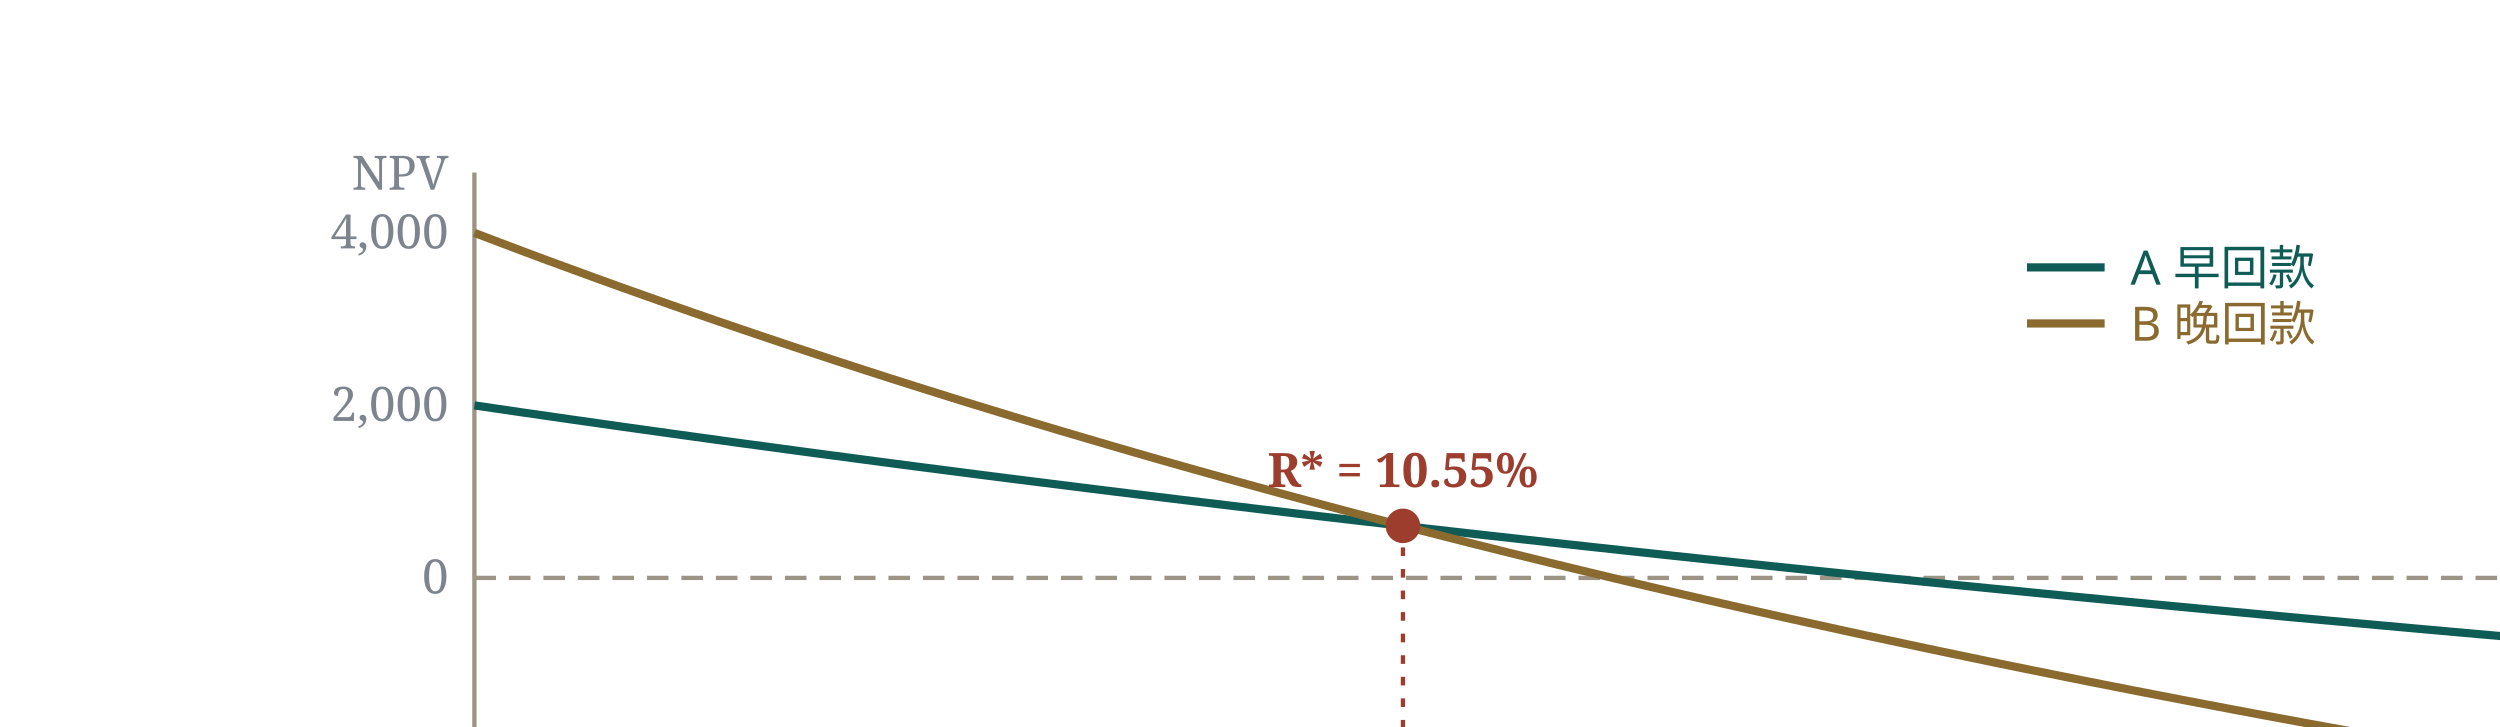
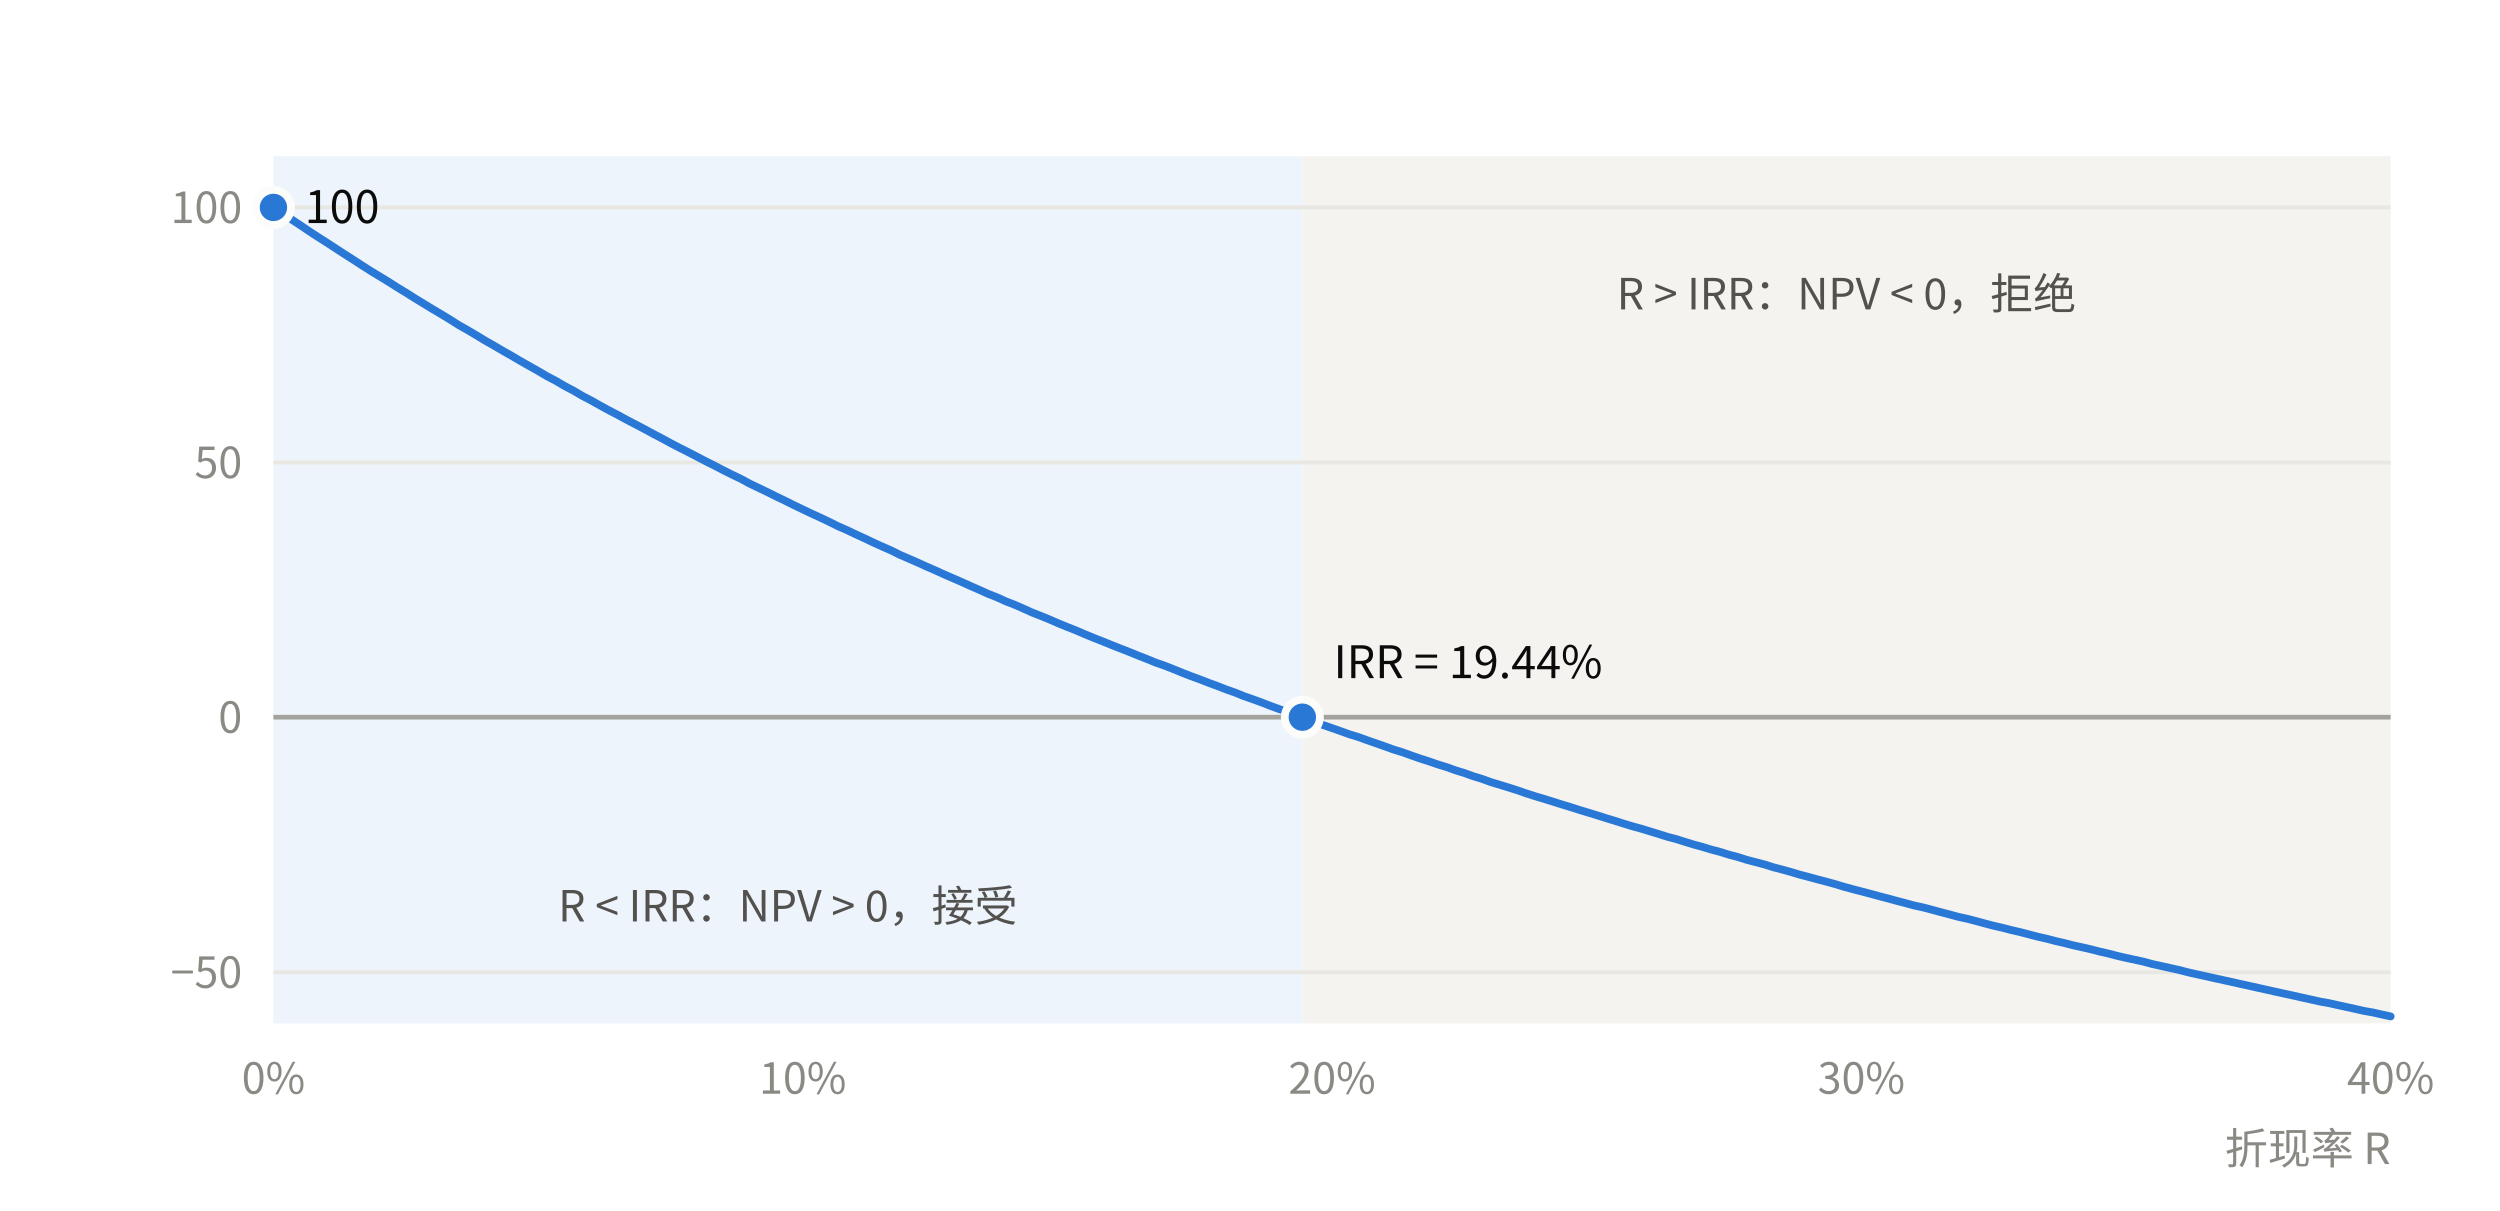
- <svg xmlns="http://www.w3.org/2000/svg" aria-label="两条 NPV 曲线在交叉利率处相交" role="img" viewbox="60 0 590 215">
-   <line stroke="#9c9585" stroke-width="1" x1="110" x2="110" y1="40" y2="190.00" />
-   <text fill="#7d848e" font-family="Georgia, serif" font-size="11" text-anchor="end" x="104" y="44">NPV</text>
-   <line stroke="#9c9585" stroke-dasharray="5 3" stroke-width="1" x1="110" x2="630" y1="134.00" y2="134.00" />
-   <text fill="#7d848e" font-family="Georgia, serif" font-size="11" text-anchor="end" x="104" y="57.60">4,000</text>
-   <text fill="#7d848e" font-family="Georgia, serif" font-size="11" text-anchor="end" x="104" y="97.60">2,000</text>
-   <text fill="#7d848e" font-family="Georgia, serif" font-size="11" text-anchor="end" x="104" y="137.60">0</text>
-   <text fill="#7d848e" font-family="Georgia, serif" font-size="11" text-anchor="end" x="104" y="187.60">−2,500</text>
-   <polyline fill="none" points="110.00,94.00 115.67,94.83 121.33,95.66 127.00,96.47 132.67,97.29 138.33,98.09 144.00,98.90 149.67,99.69 155.33,100.48 161.00,101.27 166.67,102.05 172.33,102.83 178.00,103.59 183.67,104.36 189.33,105.12 195.00,105.87 200.67,106.62 206.33,107.37 212.00,108.11 217.67,108.84 223.33,109.57 229.00,110.30 234.67,111.02 240.33,111.73 246.00,112.44 251.67,113.15 257.33,113.85 263.00,114.55 268.67,115.24 274.33,115.93 280.00,116.61 285.67,117.29 291.33,117.97 297.00,118.64 302.67,119.31 308.33,119.97 314.00,120.63 319.67,121.28 325.33,121.93 331.00,122.58 336.67,123.22 342.33,123.86 348.00,124.49 353.67,125.12 359.33,125.75 365.00,126.37 370.67,126.99 376.33,127.61 382.00,128.22 387.67,128.83 393.33,129.43 399.00,130.03 404.67,130.63 410.33,131.22 416.00,131.81 421.67,132.40 427.33,132.98 433.00,133.56 438.67,134.14 444.33,134.71 450.00,135.28 455.67,135.85 461.33,136.41 467.00,136.97 472.67,137.53 478.33,138.08 484.00,138.63 489.67,139.18 495.33,139.72 501.00,140.27 506.67,140.80 512.33,141.34 518.00,141.87 523.67,142.40 529.33,142.93 535.00,143.45 540.67,143.97 546.33,144.49 552.00,145.00 557.67,145.51 563.33,146.02 569.00,146.53 574.67,147.03 580.33,147.53 586.00,148.03 591.67,148.52 597.33,149.02 603.00,149.51 608.67,149.99 614.33,150.48 620.00,150.96" stroke="#0f5c56" stroke-width="1.9" />
-   <polyline fill="none" points="110.00,54.00 115.67,56.15 121.33,58.29 127.00,60.40 132.67,62.48 138.33,64.55 144.00,66.59 149.67,68.61 155.33,70.61 161.00,72.59 166.67,74.55 172.33,76.48 178.00,78.40 183.67,80.30 189.33,82.17 195.00,84.03 200.67,85.87 206.33,87.69 212.00,89.49 217.67,91.27 223.33,93.04 229.00,94.78 234.67,96.51 240.33,98.22 246.00,99.92 251.67,101.59 257.33,103.25 263.00,104.90 268.67,106.53 274.33,108.14 280.00,109.73 285.67,111.31 291.33,112.87 297.00,114.42 302.67,115.95 308.33,117.47 314.00,118.97 319.67,120.46 325.33,121.94 331.00,123.39 336.67,124.84 342.33,126.27 348.00,127.69 353.67,129.09 359.33,130.48 365.00,131.86 370.67,133.22 376.33,134.58 382.00,135.91 387.67,137.24 393.33,138.55 399.00,139.85 404.67,141.14 410.33,142.42 416.00,143.68 421.67,144.93 427.33,146.18 433.00,147.41 438.67,148.62 444.33,149.83 450.00,151.03 455.67,152.21 461.33,153.39 467.00,154.55 472.67,155.70 478.33,156.84 484.00,157.98 489.67,159.10 495.33,160.21 501.00,161.31 506.67,162.40 512.33,163.48 518.00,164.56 523.67,165.62 529.33,166.67 535.00,167.72 540.67,168.75 546.33,169.78 552.00,170.79 557.67,171.80 563.33,172.80 569.00,173.79 574.67,174.77 580.33,175.74 586.00,176.71 591.67,177.66 597.33,178.61 603.00,179.55 608.67,180.48 614.33,181.40 620.00,182.32" stroke="#8a6a2f" stroke-width="1.9" />
-   <line stroke="#0f5c56" stroke-width="1.9" x1="470" x2="488" y1="62.00" y2="62.00" />
-   <text fill="#0f5c56" font-family="Microsoft YaHei, sans-serif" font-size="11" x="494" y="66.00">A 早回款</text>
-   <line stroke="#8a6a2f" stroke-width="1.9" x1="470" x2="488" y1="75.00" y2="75.00" />
-   <text fill="#8a6a2f" font-family="Microsoft YaHei, sans-serif" font-size="11" x="494" y="79.00">B 晚回款</text>
-   <circle cx="325.3" cy="121.93" fill="#9c3d2e" r="4" />
-   <line stroke="#9c3d2e" stroke-dasharray="2 3" stroke-width="1" x1="325.3" x2="325.3" y1="121.93" y2="184.00" />
-   <text fill="#9c3d2e" font-family="Georgia, serif" font-size="11" font-weight="bold" text-anchor="middle" x="325.3" y="112.93">R* = 10.55%</text>
-   <line stroke="#9c9585" stroke-width="1" x1="110" x2="620" y1="190.00" y2="190.00" />
-   <line stroke="#9c9585" x1="110.0" x2="110.0" y1="190.00" y2="193.30" />
-   <text fill="#7d848e" font-family="Georgia, serif" font-size="11" text-anchor="middle" x="110.0" y="204.50">0%</text>
-   <line stroke="#9c9585" x1="212.0" x2="212.0" y1="190.00" y2="193.30" />
-   <text fill="#7d848e" font-family="Georgia, serif" font-size="11" text-anchor="middle" x="212.0" y="204.50">5%</text>
-   <line stroke="#9c9585" x1="314.0" x2="314.0" y1="190.00" y2="193.30" />
-   <text fill="#7d848e" font-family="Georgia, serif" font-size="11" text-anchor="middle" x="314.0" y="204.50">10%</text>
-   <line stroke="#9c9585" x1="416.0" x2="416.0" y1="190.00" y2="193.30" />
-   <text fill="#7d848e" font-family="Georgia, serif" font-size="11" text-anchor="middle" x="416.0" y="204.50">15%</text>
-   <line stroke="#9c9585" x1="518.0" x2="518.0" y1="190.00" y2="193.30" />
-   <text fill="#7d848e" font-family="Georgia, serif" font-size="11" text-anchor="middle" x="518.0" y="204.50">20%</text>
-   <line stroke="#9c9585" x1="620.0" x2="620.0" y1="190.00" y2="193.30" />
-   <text fill="#7d848e" font-family="Georgia, serif" font-size="11" text-anchor="middle" x="620.0" y="204.50">25%</text>
-   <text fill="#7d848e" font-family="Georgia, serif" font-size="11" x="641" y="204.50">R</text>
+ <svg xmlns="http://www.w3.org/2000/svg" viewBox="0 0 640 310" width="640" height="310" font-family="'Microsoft YaHei','PingFang SC','Noto Sans CJK SC','Source Han Sans SC',sans-serif">
+   <rect x="70.0" y="40" width="263.4" height="222" fill="#eef4fc" />
+   <text x="201.7" y="235.9" font-size="11" fill="#52514e" text-anchor="middle" font-weight="400">R &lt; IRR：NPV &gt; 0，接受</text>
+   <rect x="333.4" y="40" width="278.6" height="222" fill="#f4f3f0" />
+   <text x="472.7" y="79.2" font-size="11" fill="#52514e" text-anchor="middle" font-weight="400">R &gt; IRR：NPV &lt; 0，拒绝</text>
+   <line x1="70" x2="612" y1="248.9" y2="248.9" stroke="#e8e7e2" stroke-width="1" />
+   <text x="62.0" y="252.9" font-size="11" fill="#8a8984" text-anchor="end" font-weight="400">−50</text>
+   <line x1="70" x2="612" y1="183.6" y2="183.6" stroke="#a3a29c" stroke-width="1.2" />
+   <text x="62.0" y="187.6" font-size="11" fill="#8a8984" text-anchor="end" font-weight="400">0</text>
+   <line x1="70" x2="612" y1="118.4" y2="118.4" stroke="#e8e7e2" stroke-width="1" />
+   <text x="62.0" y="122.4" font-size="11" fill="#8a8984" text-anchor="end" font-weight="400">50</text>
+   <line x1="70" x2="612" y1="53.1" y2="53.1" stroke="#e8e7e2" stroke-width="1" />
+   <text x="62.0" y="57.1" font-size="11" fill="#8a8984" text-anchor="end" font-weight="400">100</text>
+   <text x="70.0" y="280.0" font-size="11" fill="#8a8984" text-anchor="middle" font-weight="400">0%</text>
+   <text x="205.5" y="280.0" font-size="11" fill="#8a8984" text-anchor="middle" font-weight="400">10%</text>
+   <text x="341.0" y="280.0" font-size="11" fill="#8a8984" text-anchor="middle" font-weight="400">20%</text>
+   <text x="476.5" y="280.0" font-size="11" fill="#8a8984" text-anchor="middle" font-weight="400">30%</text>
+   <text x="612.0" y="280.0" font-size="11" fill="#8a8984" text-anchor="middle" font-weight="400">40%</text>
+   <text x="612.0" y="298.0" font-size="11" fill="#8a8984" text-anchor="end" font-weight="400">折现率 R</text>
+   <polyline points="70.0,53.1 72.3,54.6 74.5,56.1 76.8,57.6 79.0,59.1 81.3,60.6 83.5,62.0 85.8,63.5 88.1,65.0 90.3,66.4 92.6,67.9 94.8,69.3 97.1,70.7 99.4,72.1 101.6,73.5 103.9,74.9 106.1,76.3 108.4,77.7 110.7,79.1 112.9,80.4 115.2,81.8 117.4,83.2 119.7,84.5 121.9,85.8 124.2,87.2 126.5,88.5 128.7,89.8 131.0,91.1 133.2,92.4 135.5,93.7 137.8,95.0 140.0,96.3 142.3,97.5 144.5,98.8 146.8,100.0 149.0,101.3 151.3,102.5 153.6,103.8 155.8,105.0 158.1,106.2 160.3,107.4 162.6,108.6 164.9,109.8 167.1,111.0 169.4,112.2 171.6,113.4 173.9,114.6 176.1,115.7 178.4,116.9 180.7,118.1 182.9,119.2 185.2,120.4 187.4,121.5 189.7,122.6 191.9,123.8 194.2,124.9 196.5,126.0 198.7,127.1 201.0,128.2 203.2,129.3 205.5,130.4 207.8,131.5 210.0,132.5 212.3,133.6 214.5,134.7 216.8,135.7 219.1,136.8 221.3,137.8 223.6,138.9 225.8,139.9 228.1,140.9 230.3,142.0 232.6,143.0 234.9,144.0 237.1,145.0 239.4,146.0 241.6,147.0 243.9,148.0 246.2,149.0 248.4,150.0 250.7,151.0 252.9,152.0 255.2,152.9 257.4,153.9 259.7,154.8 262.0,155.8 264.2,156.8 266.5,157.7 268.7,158.6 271.0,159.6 273.2,160.5 275.5,161.4 277.8,162.4 280.0,163.3 282.3,164.2 284.5,165.1 286.8,166.0 289.1,166.9 291.3,167.8 293.6,168.7 295.8,169.6 298.1,170.4 300.4,171.3 302.6,172.2 304.9,173.1 307.1,173.9 309.4,174.8 311.6,175.6 313.9,176.5 316.2,177.3 318.4,178.2 320.7,179.0 322.9,179.8 325.2,180.7 327.4,181.5 329.7,182.3 332.0,183.1 334.2,184.0 336.5,184.8 338.7,185.6 341.0,186.4 343.3,187.2 345.5,188.0 347.8,188.7 350.0,189.5 352.3,190.3 354.6,191.1 356.8,191.9 359.1,192.6 361.3,193.4 363.6,194.2 365.8,194.9 368.1,195.7 370.4,196.4 372.6,197.2 374.9,197.9 377.1,198.7 379.4,199.4 381.6,200.2 383.9,200.9 386.2,201.6 388.4,202.3 390.7,203.1 392.9,203.8 395.2,204.5 397.5,205.2 399.7,205.9 402.0,206.6 404.2,207.3 406.5,208.0 408.8,208.7 411.0,209.4 413.3,210.1 415.5,210.8 417.8,211.5 420.0,212.1 422.3,212.8 424.6,213.5 426.8,214.2 429.1,214.8 431.3,215.5 433.6,216.2 435.8,216.8 438.1,217.5 440.4,218.1 442.6,218.8 444.9,219.4 447.1,220.1 449.4,220.7 451.7,221.3 453.9,222.0 456.2,222.6 458.4,223.2 460.7,223.9 463.0,224.5 465.2,225.1 467.5,225.7 469.7,226.3 472.0,227.0 474.2,227.6 476.5,228.2 478.8,228.8 481.0,229.4 483.3,230.0 485.5,230.6 487.8,231.2 490.0,231.8 492.3,232.3 494.6,232.9 496.8,233.5 499.1,234.1 501.3,234.7 503.6,235.2 505.9,235.8 508.1,236.4 510.4,237.0 512.6,237.5 514.9,238.1 517.1,238.6 519.4,239.2 521.7,239.8 523.9,240.3 526.2,240.9 528.4,241.4 530.7,242.0 533.0,242.5 535.2,243.0 537.5,243.6 539.7,244.1 542.0,244.7 544.2,245.2 546.5,245.7 548.8,246.2 551.0,246.8 553.3,247.3 555.5,247.8 557.8,248.3 560.1,248.9 562.3,249.4 564.6,249.9 566.8,250.4 569.1,250.9 571.4,251.4 573.6,251.9 575.9,252.4 578.1,252.9 580.4,253.4 582.6,253.9 584.9,254.4 587.2,254.9 589.4,255.4 591.7,255.9 593.9,256.4 596.2,256.8 598.4,257.3 600.7,257.8 603.0,258.3 605.2,258.8 607.5,259.2 609.7,259.7 612.0,260.2" fill="none" stroke="#2a78d6" stroke-width="2" stroke-linejoin="round" stroke-linecap="round" />
+   <circle cx="333.4" cy="183.6" r="4.5" fill="#2a78d6" stroke="#fcfcfb" stroke-width="2" />
+   <text x="341.4" y="173.6" font-size="11.5" fill="#0b0b0b" text-anchor="start" font-weight="400">IRR = 19.44%</text>
+   <circle cx="70.0" cy="53.1" r="4.5" fill="#2a78d6" stroke="#fcfcfb" stroke-width="2" />
+   <text x="78.0" y="57.1" font-size="11.5" fill="#0b0b0b" text-anchor="start" font-weight="400">100</text>
</svg>
